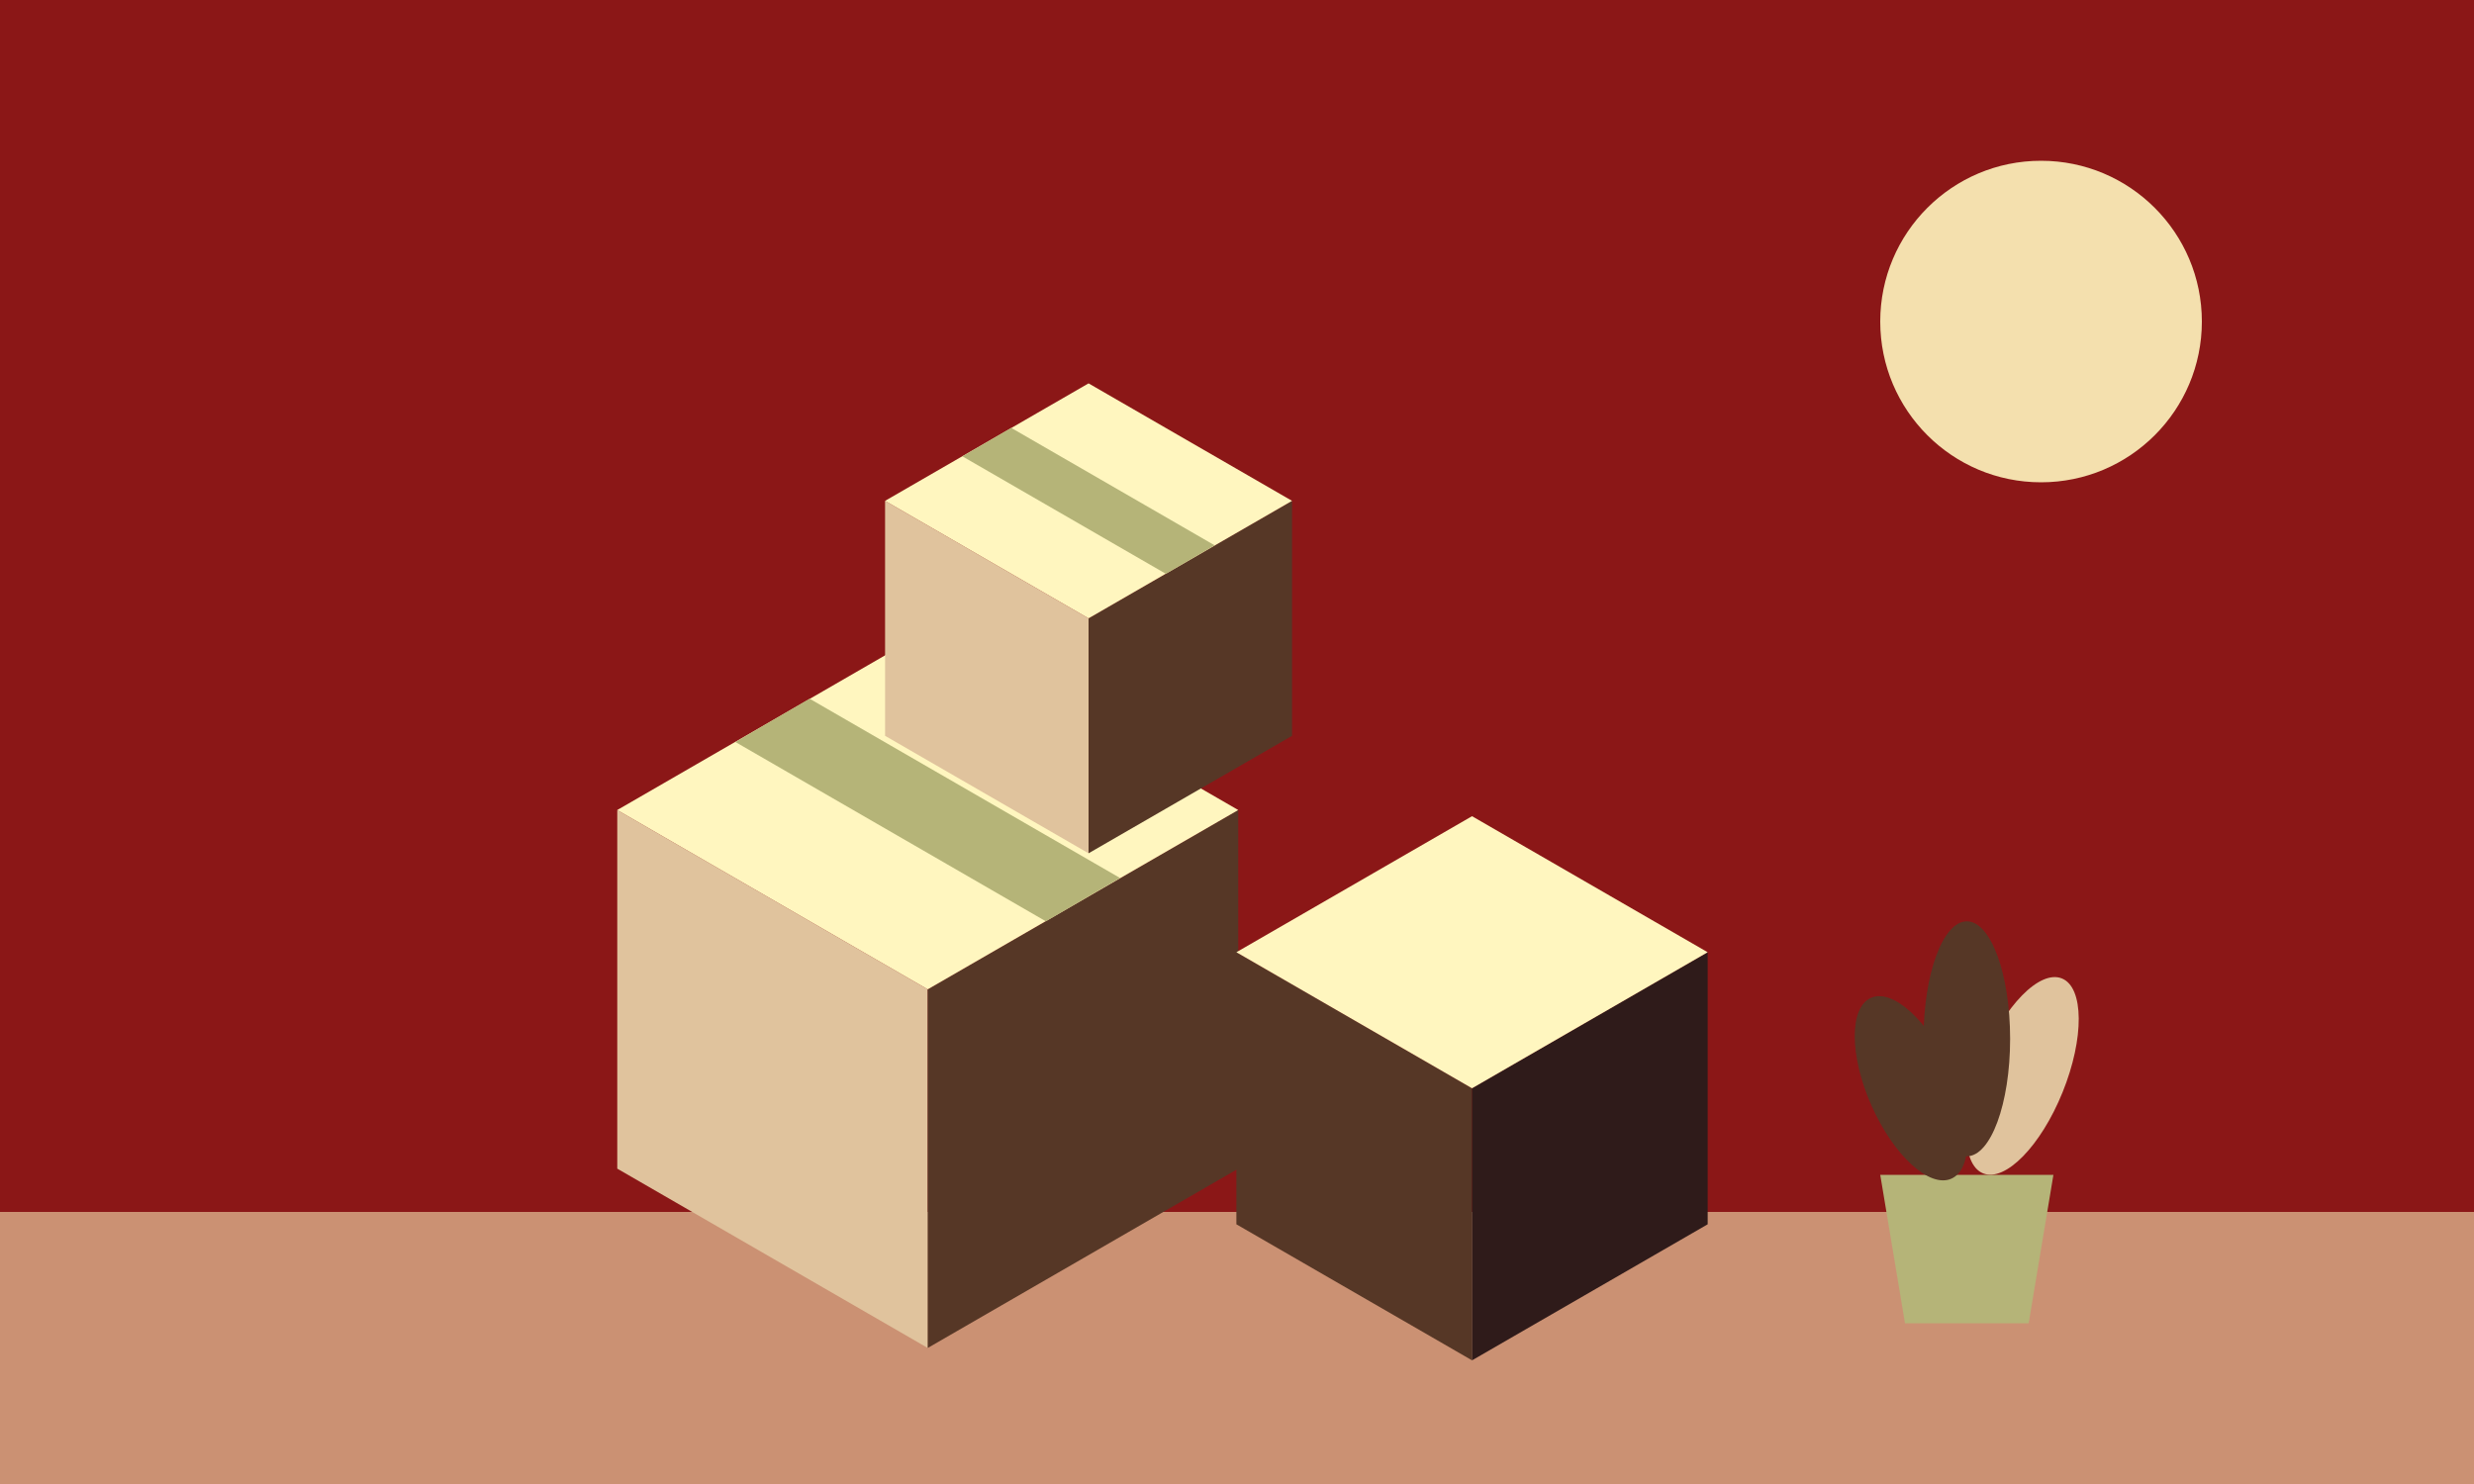
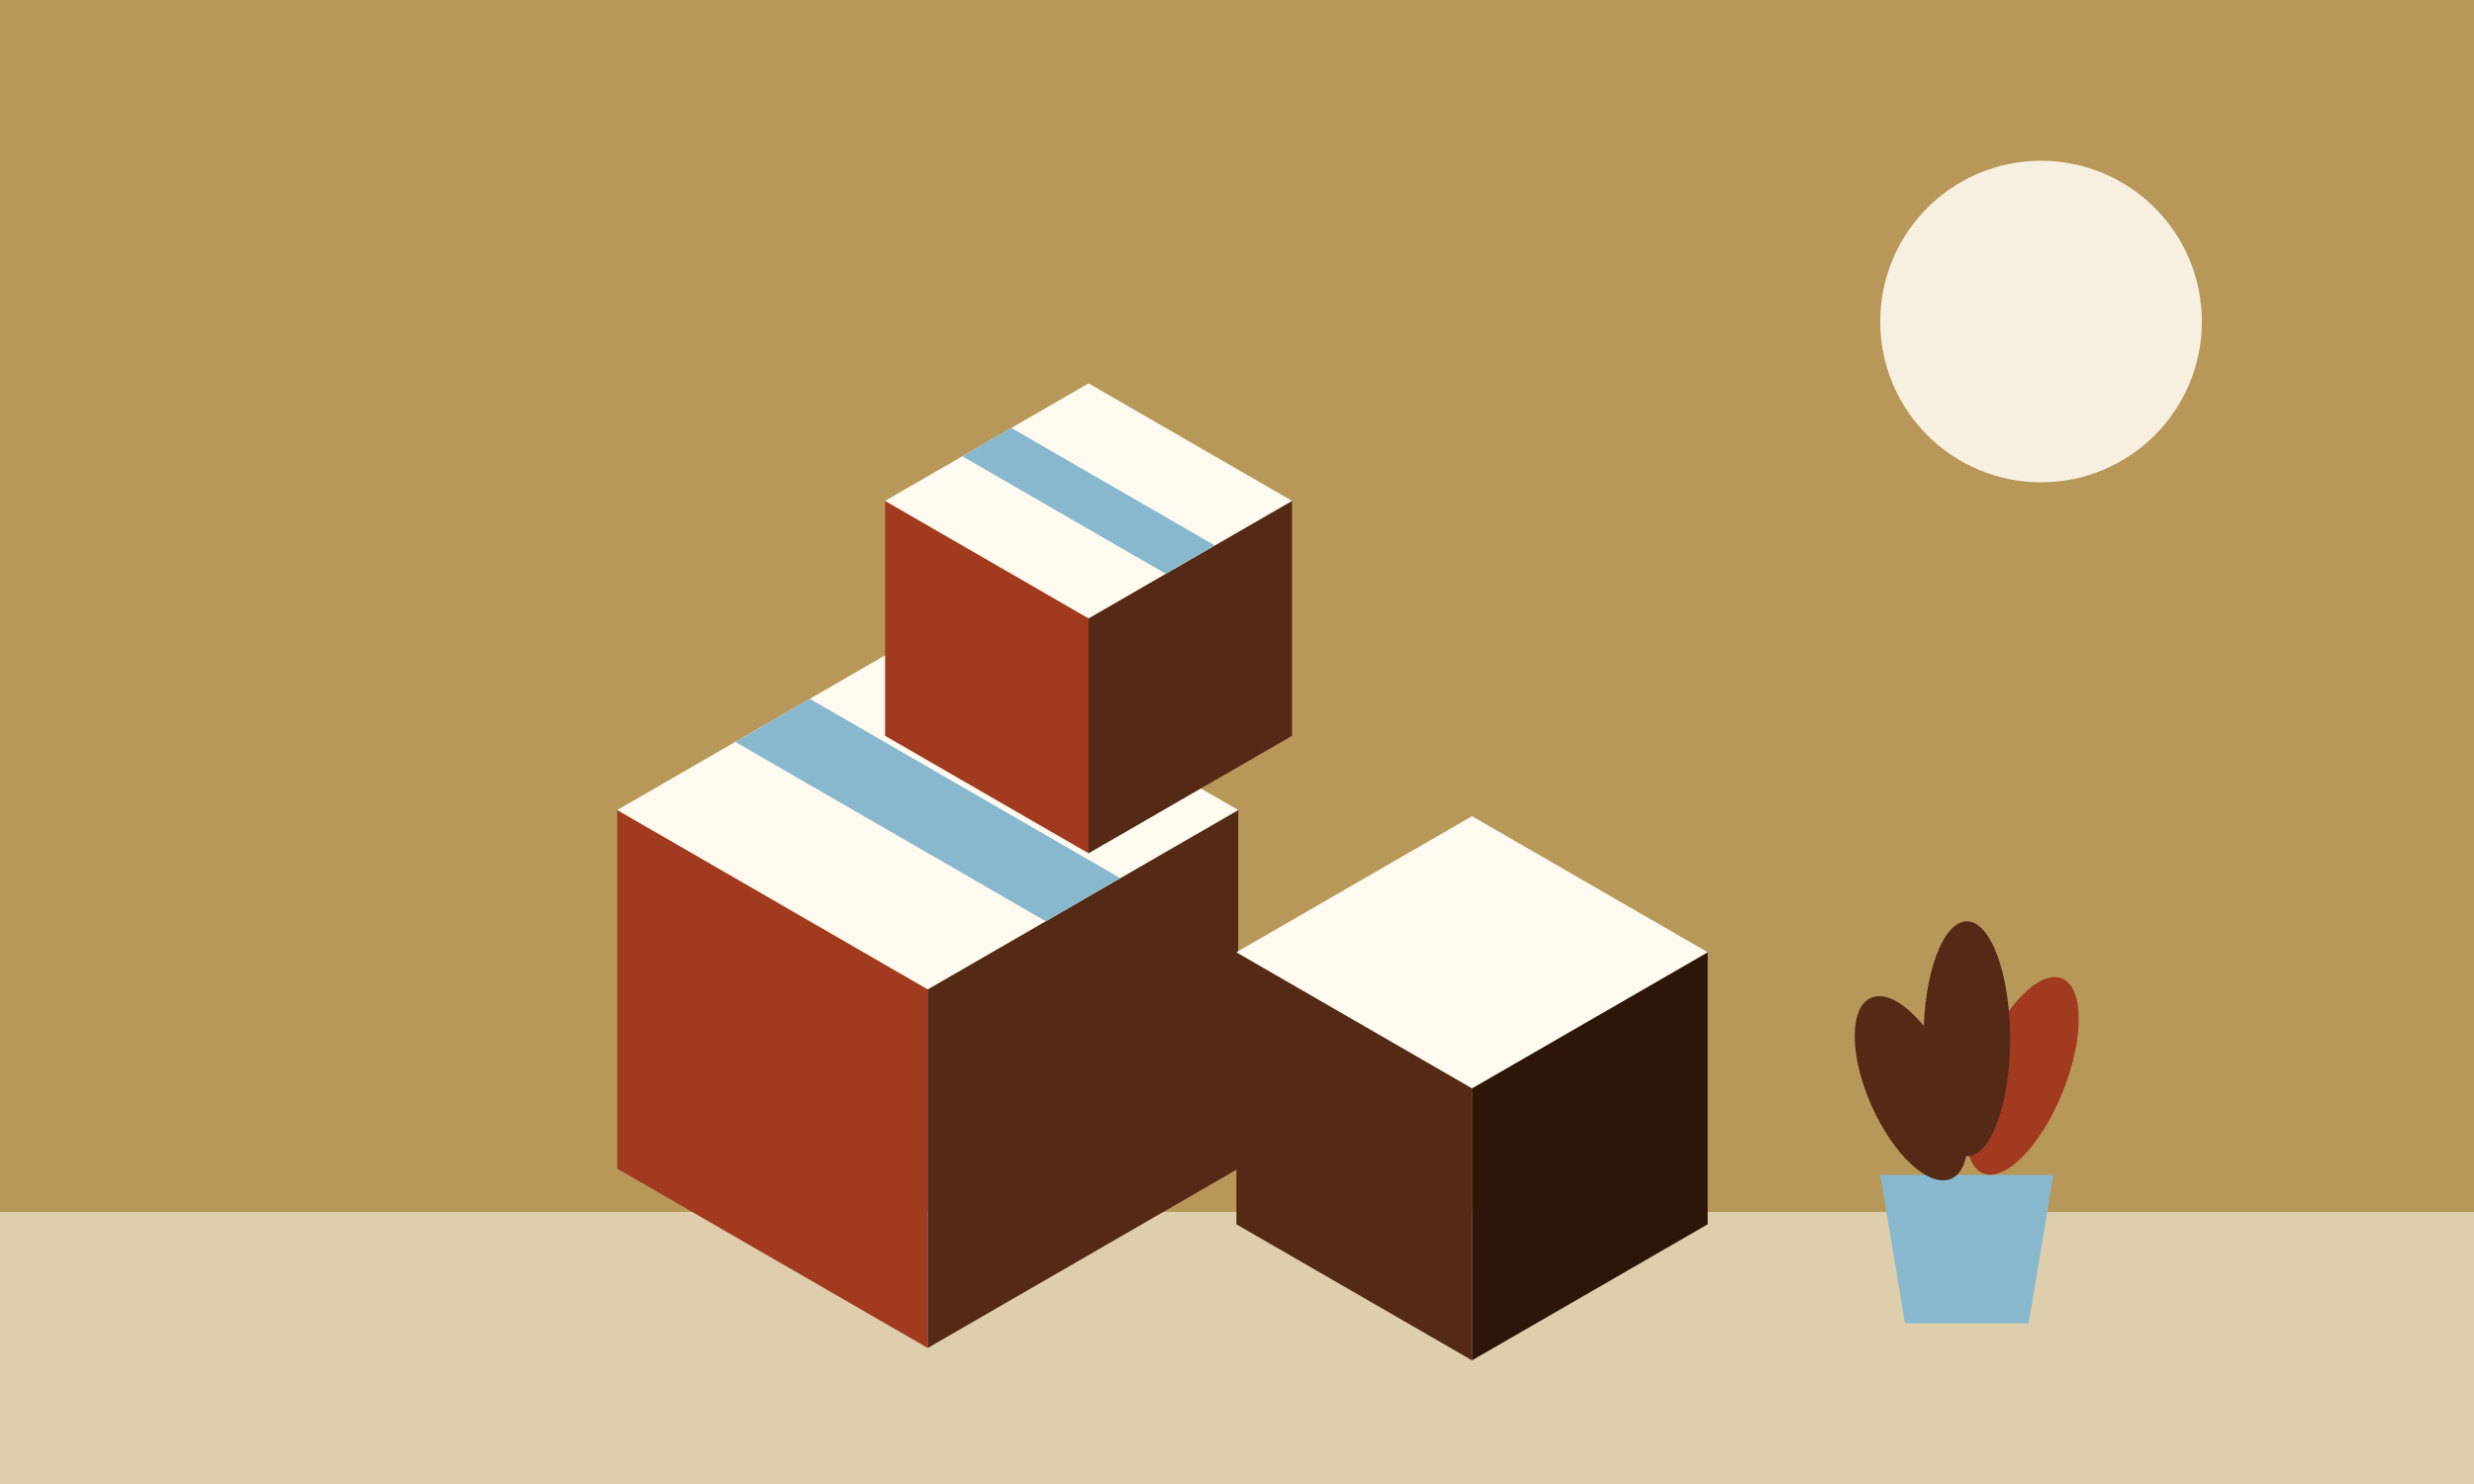
<svg xmlns="http://www.w3.org/2000/svg" viewBox="0 0 400 240" preserveAspectRatio="xMidYMid slice">
-   <rect width="400" height="240" fill="#8B1717" />
-   <circle cx="330" cy="52" r="26" fill="#FFF6BF" opacity=".9" />
-   <rect x="0" y="196" width="400" height="44" fill="#FFF6BF" opacity=".55" />
-   <polygon points="99.8,131.0 150.0,160.0 150.0,218.0 99.8,189.0" fill="#E0C39D" />
-   <polygon points="150.0,160.0 200.2,131.0 200.2,189.0 150.0,218.0" fill="#563726" />
-   <polygon points="150.0,102.0 200.2,131.0 150.0,160.0 99.8,131.0" fill="#FFF6BF" />
-   <polygon points="130.9,113.0 118.9,120.0 169.1,149.0 181.1,142.0" fill="#B5B478" />
-   <polygon points="199.9,154.0 238.0,176.0 238.0,220.0 199.9,198.0" fill="#563726" />
-   <polygon points="238.0,176.0 276.1,154.0 276.1,198.0 238.0,220.0" fill="#2F1B1A" />
-   <polygon points="238.0,132.0 276.1,154.0 238.0,176.0 199.9,154.0" fill="#FFF6BF" />
-   <polygon points="143.1,81.0 176.0,100.0 176.0,138.0 143.1,119.0" fill="#E0C39D" />
-   <polygon points="176.0,100.0 208.9,81.0 208.9,119.0 176.0,138.0" fill="#563726" />
-   <polygon points="176.0,62.0 208.9,81.0 176.0,100.0 143.1,81.0" fill="#FFF6BF" />
-   <polygon points="163.5,69.2 155.6,73.8 188.5,92.8 196.4,88.2" fill="#B5B478" />
-   <path d="M304 190 h28 l-4 24 h-20z" fill="#B5B478" />
-   <ellipse cx="309" cy="176" rx="7" ry="16" fill="#563726" transform="rotate(-24 309 176)" />
-   <ellipse cx="327" cy="174" rx="7" ry="17" fill="#E0C39D" transform="rotate(22 327 174)" />
-   <ellipse cx="318" cy="168" rx="7" ry="19" fill="#563726" />
+   <rect width="400" height="240" fill="#B79858" />
+   <circle cx="330" cy="52" r="26" fill="#FEFAF0" opacity=".9" />
+   <rect x="0" y="196" width="400" height="44" fill="#FEFAF0" opacity=".55" />
+   <polygon points="99.8,131.0 150.0,160.0 150.0,218.0 99.8,189.0" fill="#A13A1E" />
+   <polygon points="150.0,160.0 200.2,131.0 200.2,189.0 150.0,218.0" fill="#542916" />
+   <polygon points="150.0,102.0 200.2,131.0 150.0,160.0 99.8,131.0" fill="#FEFAF0" />
+   <polygon points="130.9,113.0 118.9,120.0 169.1,149.0 181.1,142.0" fill="#88B8CE" />
+   <polygon points="199.9,154.0 238.0,176.0 238.0,220.0 199.9,198.0" fill="#542916" />
+   <polygon points="238.0,176.0 276.1,154.0 276.1,198.0 238.0,220.0" fill="#2E1509" />
+   <polygon points="238.0,132.0 276.1,154.0 238.0,176.0 199.9,154.0" fill="#FEFAF0" />
+   <polygon points="143.1,81.0 176.0,100.0 176.0,138.0 143.1,119.0" fill="#A13A1E" />
+   <polygon points="176.0,100.0 208.9,81.0 208.9,119.0 176.0,138.0" fill="#542916" />
+   <polygon points="176.0,62.0 208.9,81.0 176.0,100.0 143.1,81.0" fill="#FEFAF0" />
+   <polygon points="163.5,69.2 155.6,73.8 188.5,92.8 196.4,88.2" fill="#88B8CE" />
+   <path d="M304 190 h28 l-4 24 h-20z" fill="#88B8CE" />
+   <ellipse cx="309" cy="176" rx="7" ry="16" fill="#542916" transform="rotate(-24 309 176)" />
+   <ellipse cx="327" cy="174" rx="7" ry="17" fill="#A13A1E" transform="rotate(22 327 174)" />
+   <ellipse cx="318" cy="168" rx="7" ry="19" fill="#542916" />
</svg>
